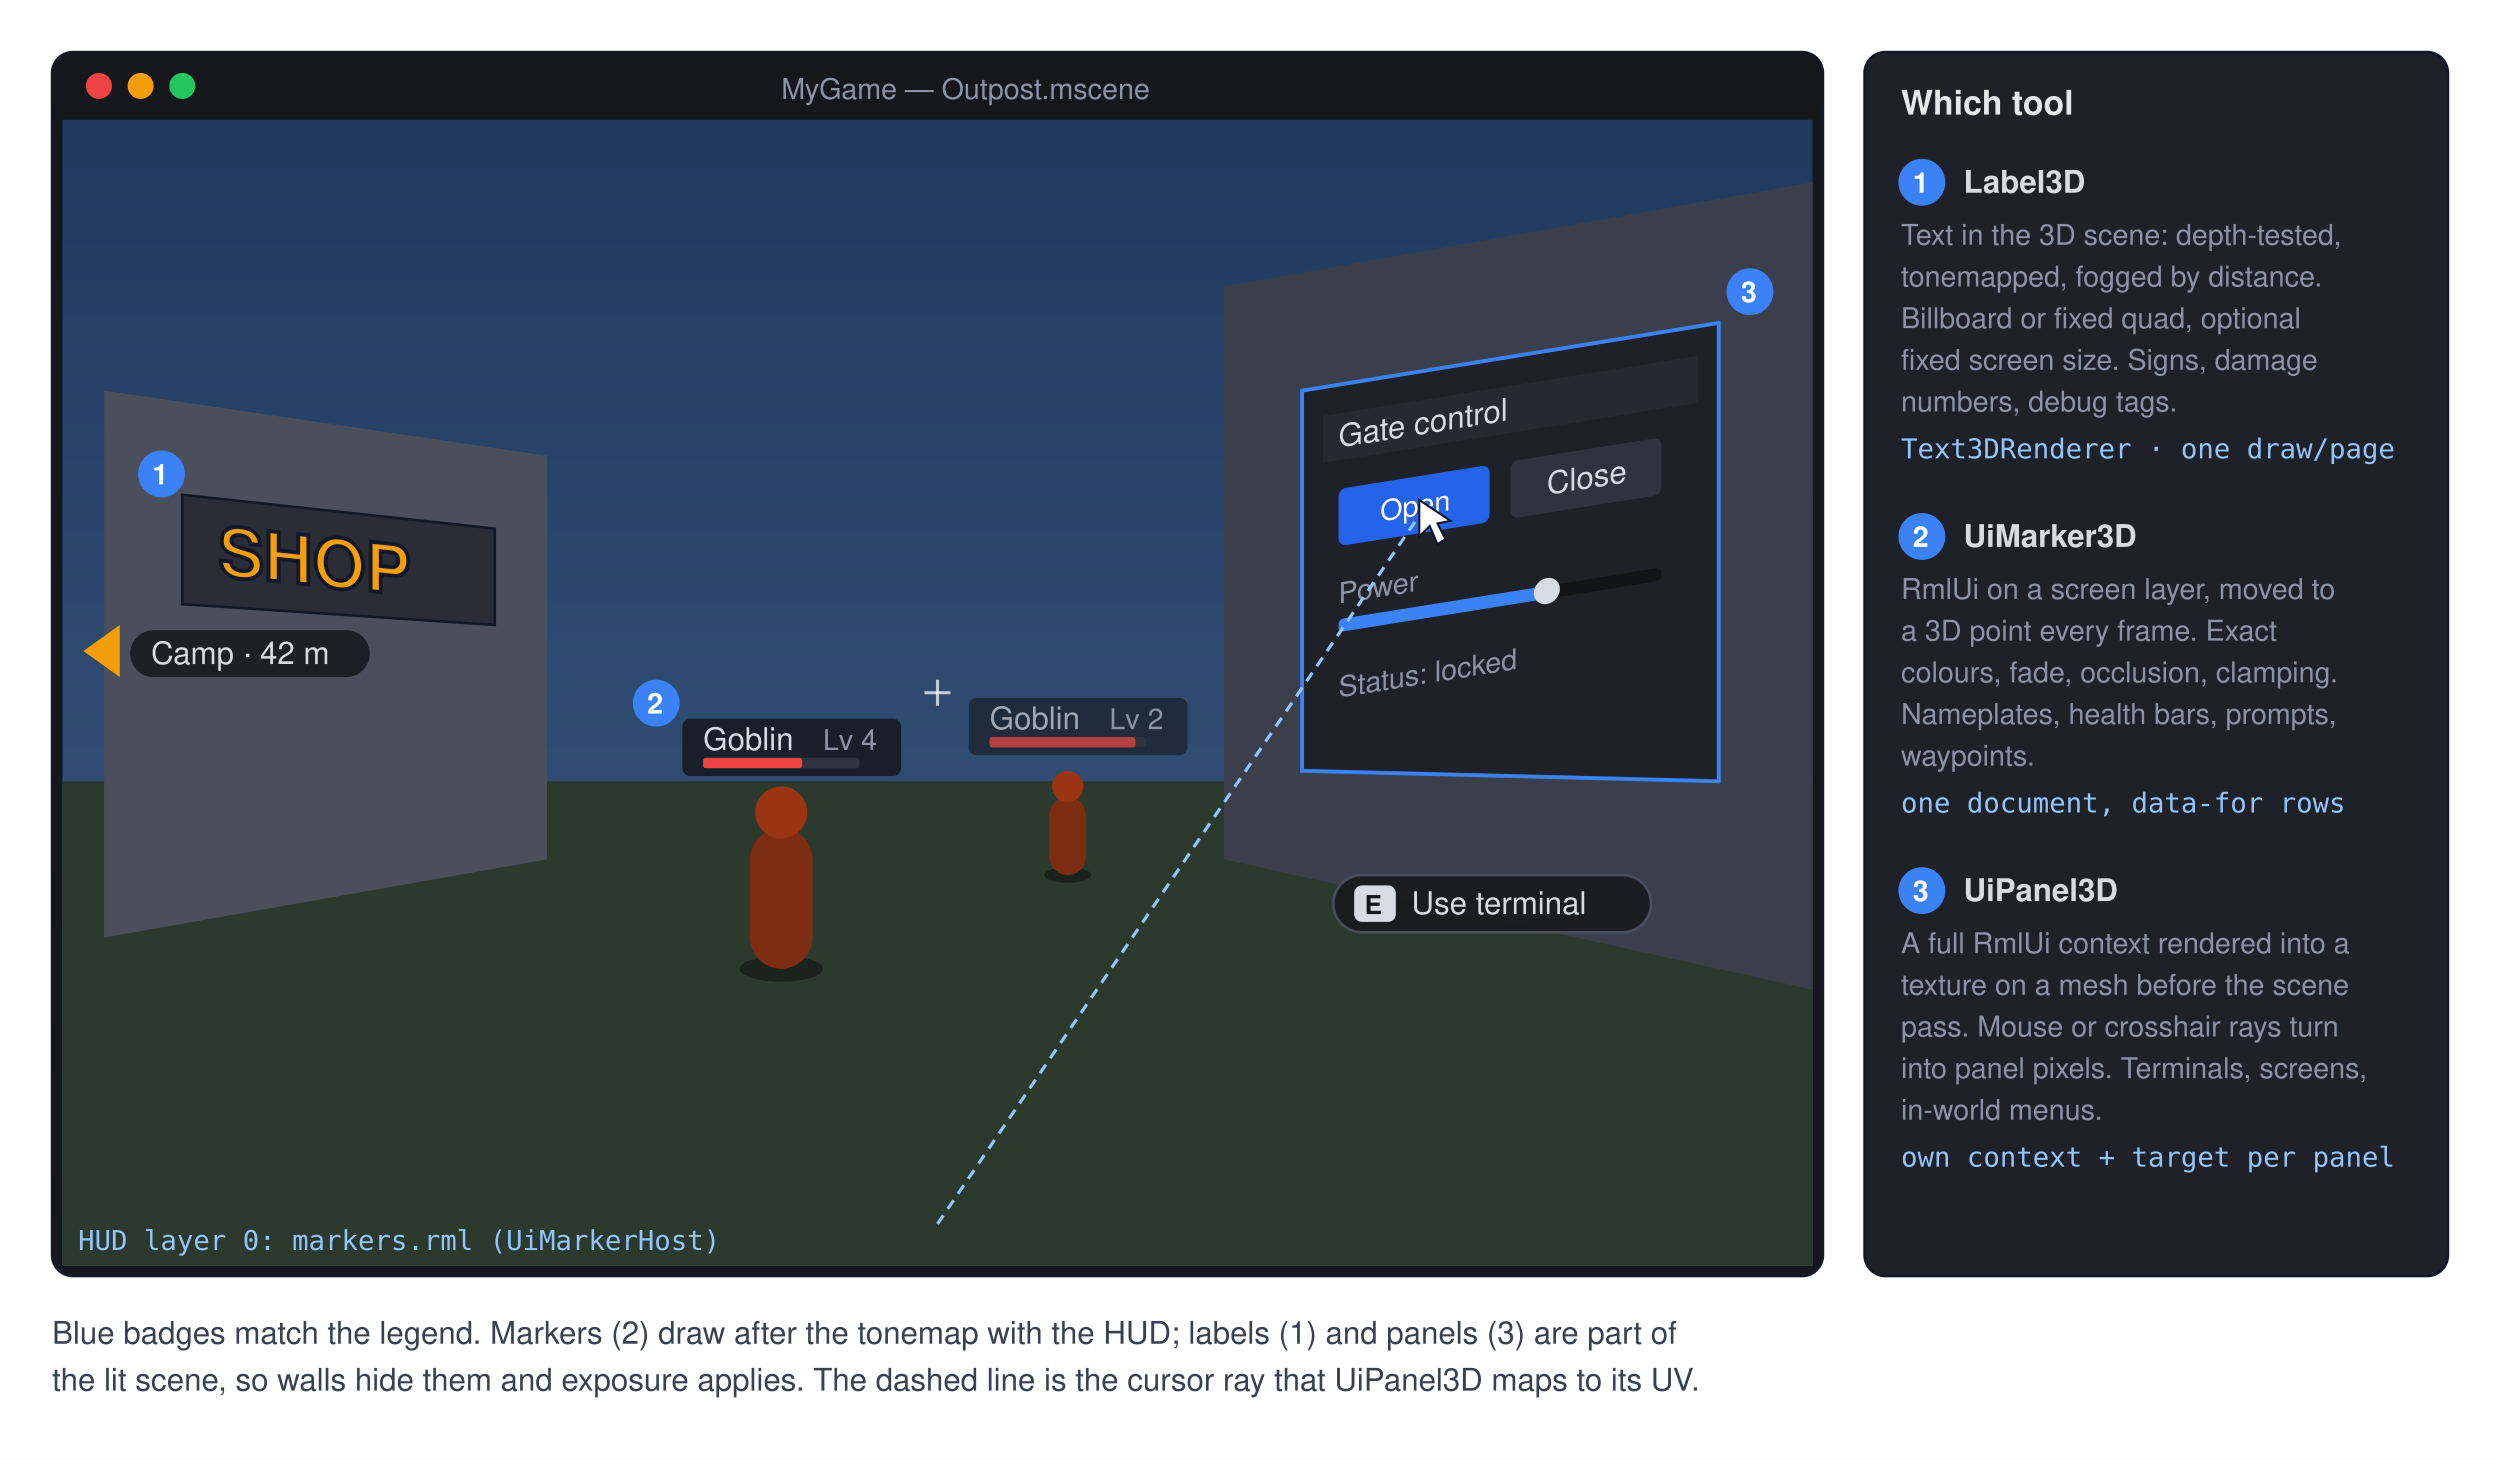
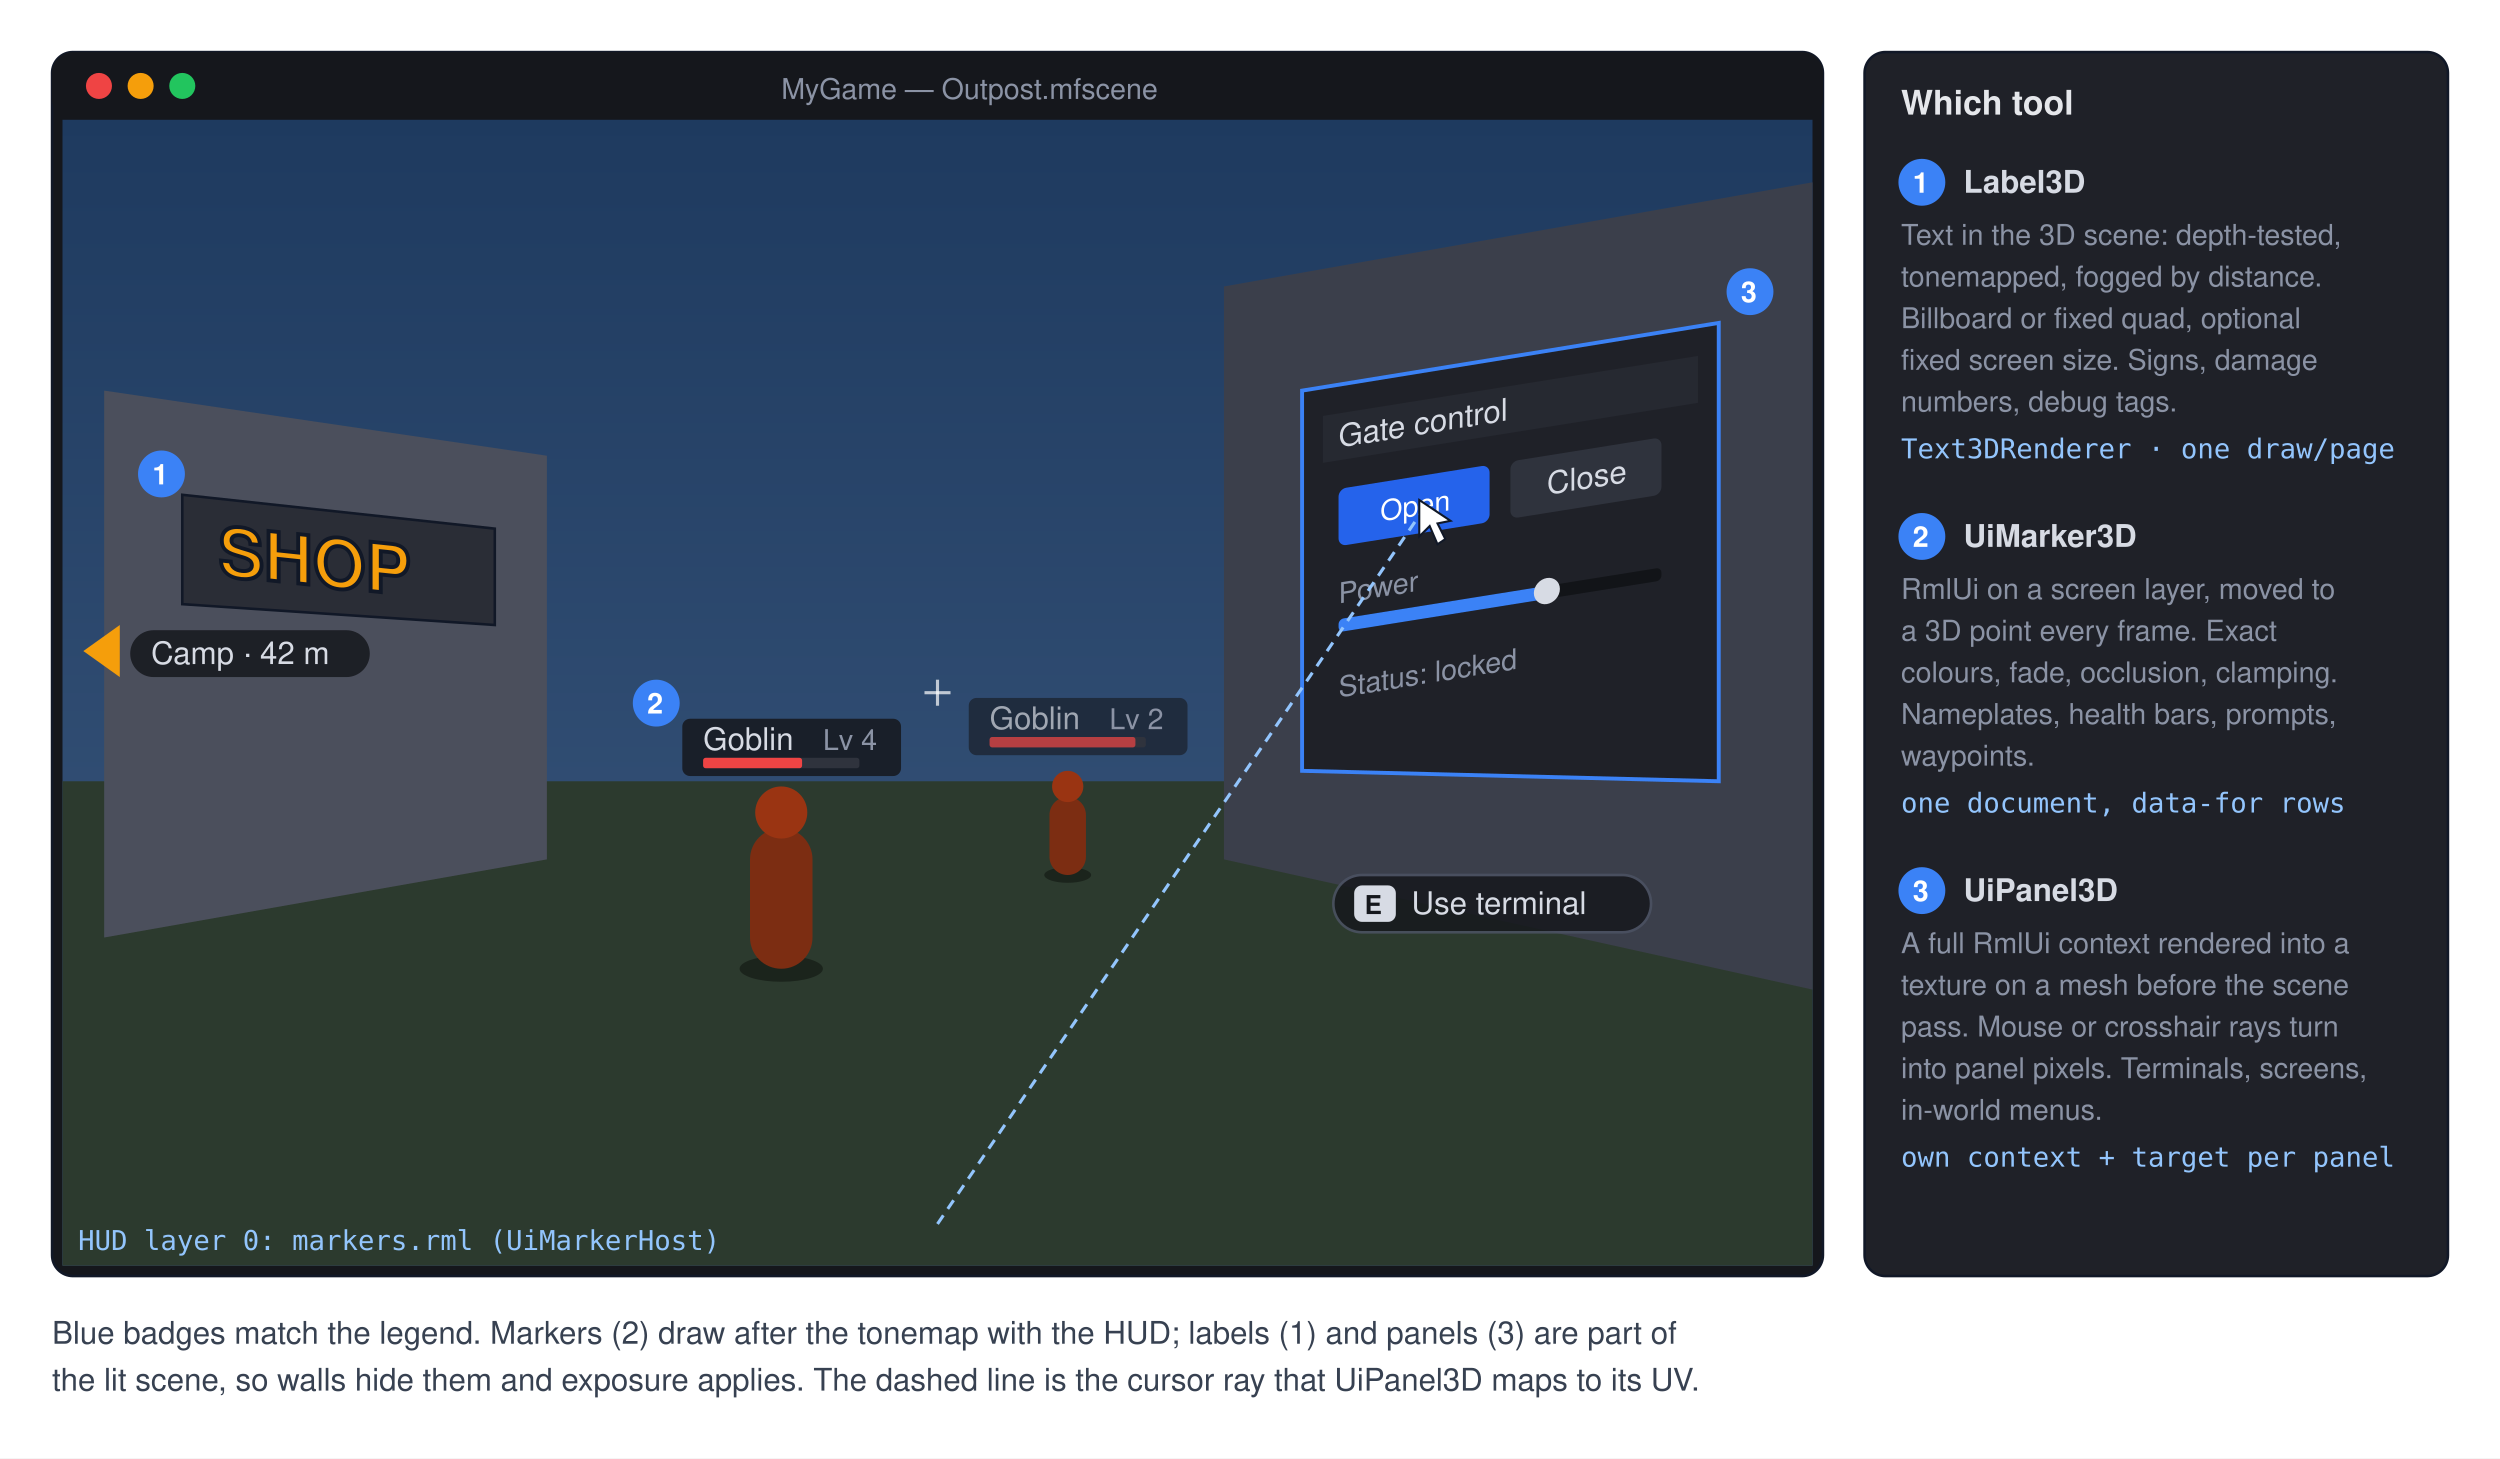
<svg xmlns="http://www.w3.org/2000/svg" viewBox="0 0 960 560" font-family="-apple-system, 'Segoe UI', Helvetica, Arial, sans-serif" font-size="13">
  <rect width="960" height="560" fill="#ffffff" />
  <style>
    .hdr{font-weight:600;font-size:13px;fill:#e5e7eb}
    .t{fill:#d7dbe4;font-size:12px}
    .s{fill:#8b93a5;font-size:11px}
    .doc{fill:#93c5fd;font-size:10.5px;font-family:ui-monospace, Menlo, Consolas, monospace}
    .cap{fill:#374151;font-size:12px}
    .badge{fill:#3b82f6}
    .bt{fill:#ffffff;font-size:11px;font-weight:700}
  </style>
  <defs>
    <linearGradient id="sky" x1="0" y1="0" x2="0" y2="1">
      <stop offset="0" stop-color="#1e3a5f" />
      <stop offset="1" stop-color="#3d5a80" />
    </linearGradient>
  </defs>
  <rect x="20" y="20" width="680" height="470" rx="8" fill="#15171c" stroke="#111827" />
  <rect x="20" y="20" width="680" height="26" rx="8" fill="#15171c" />
  <circle cx="38" cy="33" r="5" fill="#ef4444" />
  <circle cx="54" cy="33" r="5" fill="#f59e0b" />
  <circle cx="70" cy="33" r="5" fill="#22c55e" />
-   <text x="300" y="38" class="s">MyGame — Outpost.mscene</text>
+   <text x="300" y="38" class="s">MyGame — Outpost.mfscene</text>
  <rect x="24" y="46" width="672" height="440" fill="url(#sky)" />
  <polygon points="24,300 696,300 696,486 24,486" fill="#2c3a2e" />
  <polygon points="40,150 210,175 210,330 40,360" fill="#4b4f5c" />
  <polygon points="70,190 190,203 190,240 70,232" fill="#2a2d36" stroke="#111827" />
  <text x="84" y="226" font-size="26" font-weight="800" fill="#f59e0b" stroke="#111827" stroke-width="1.5" transform="skewY(6) translate(0,-14)">SHOP</text>
  <circle cx="62" cy="182" r="9" class="badge" />
  <text x="58.5" y="186" class="bt">1</text>
  <polygon points="470,110 696,70 696,380 470,330" fill="#3b3f4b" />
  <polygon points="500,150 660,124 660,300 500,296" fill="#1f2128" stroke="#3b82f6" stroke-width="1.5" />
  <g transform="matrix(1,-0.16,0,1,0,0)">
    <rect x="508" y="241" width="144" height="18" fill="#262931" />
    <text x="514" y="254" class="t" font-size="11">Gate control</text>
    <rect x="514" y="270" width="58" height="22" rx="3" fill="#2563eb" />
    <text x="530" y="285" fill="#ffffff" font-size="11">Open</text>
    <rect x="580" y="270" width="58" height="22" rx="3" fill="#2f333d" />
    <text x="594" y="285" class="t" font-size="11">Close</text>
    <text x="514" y="314" class="s">Power</text>
    <rect x="514" y="320" width="124" height="5" rx="2" fill="#121418" />
    <rect x="514" y="320" width="80" height="5" rx="2" fill="#3b82f6" />
    <circle cx="594" cy="322" r="5" fill="#d7dbe4" />
    <text x="514" y="350" class="s">Status: locked</text>
  </g>
  <line x1="360" y1="470" x2="547" y2="195" stroke="#93c5fd" stroke-width="1.2" stroke-dasharray="4 3" />
  <polygon points="545,192 545,206 549,202 552,209 555,207 552,201 557,200" fill="#ffffff" stroke="#111827" stroke-width="0.8" />
  <circle cx="672" cy="112" r="9" class="badge" />
  <text x="668.5" y="116" class="bt">3</text>
  <rect x="512" y="336" width="122" height="22" rx="11" fill="#15171c" opacity="0.85" stroke="#4b5263" />
  <rect x="520" y="340" width="16" height="14" rx="3" fill="#d7dbe4" />
  <text x="524" y="351" fill="#15171c" font-size="10" font-weight="700">E</text>
  <text x="542" y="351" class="t" font-size="11">Use terminal</text>
  <g>
    <ellipse cx="300" cy="372" rx="16" ry="5" fill="#1b241c" />
    <rect x="288" y="318" width="24" height="54" rx="12" fill="#7c2d12" />
    <circle cx="300" cy="312" r="10" fill="#9a3412" />
    <rect x="262" y="276" width="84" height="22" rx="3" fill="#15171c" opacity="0.85" />
    <text x="270" y="288" class="t" font-size="10.5">Goblin</text>
    <text x="316" y="288" class="s" font-size="9.5">Lv 4</text>
    <rect x="270" y="291" width="60" height="4" rx="1" fill="#2f333d" />
    <rect x="270" y="291" width="38" height="4" rx="1" fill="#ef4444" />
  </g>
  <g>
    <ellipse cx="410" cy="336" rx="9" ry="3" fill="#1b241c" />
    <rect x="403" y="306" width="14" height="30" rx="7" fill="#7c2d12" />
    <circle cx="410" cy="302" r="6" fill="#9a3412" />
    <rect x="372" y="268" width="84" height="22" rx="3" fill="#15171c" opacity="0.6" />
    <text x="380" y="280" class="t" font-size="10.5" opacity="0.7">Goblin</text>
    <text x="426" y="280" class="s" font-size="9.5">Lv 2</text>
    <rect x="380" y="283" width="60" height="4" rx="1" fill="#2f333d" />
    <rect x="380" y="283" width="56" height="4" rx="1" fill="#ef4444" opacity="0.7" />
  </g>
  <circle cx="252" cy="270" r="9" class="badge" />
  <text x="248.5" y="274" class="bt">2</text>
  <polygon points="32,250 46,240 46,260" fill="#f59e0b" />
  <rect x="50" y="242" width="92" height="18" rx="9" fill="#15171c" opacity="0.85" />
  <text x="58" y="255" class="t" font-size="10.5">Camp · 42 m</text>
  <line x1="355" y1="266" x2="365" y2="266" stroke="#ffffff" stroke-width="1.2" opacity="0.7" />
  <line x1="360" y1="261" x2="360" y2="271" stroke="#ffffff" stroke-width="1.2" opacity="0.7" />
  <text x="30" y="480" class="doc">HUD layer 0: markers.rml (UiMarkerHost)</text>
  <rect x="716" y="20" width="224" height="470" rx="8" fill="#1f2128" stroke="#111827" />
  <text x="730" y="44" class="hdr">Which tool</text>
  <circle cx="738" cy="70" r="9" class="badge" />
  <text x="734.5" y="74" class="bt">1</text>
  <text x="754" y="74" class="t" font-weight="600">Label3D</text>
  <text x="730" y="94" class="s">Text in the 3D scene: depth-tested,</text>
  <text x="730" y="110" class="s">tonemapped, fogged by distance.</text>
  <text x="730" y="126" class="s">Billboard or fixed quad, optional</text>
  <text x="730" y="142" class="s">fixed screen size. Signs, damage</text>
  <text x="730" y="158" class="s">numbers, debug tags.</text>
  <text x="730" y="176" class="doc">Text3DRenderer · one draw/page</text>
  <circle cx="738" cy="206" r="9" class="badge" />
  <text x="734.5" y="210" class="bt">2</text>
  <text x="754" y="210" class="t" font-weight="600">UiMarker3D</text>
  <text x="730" y="230" class="s">RmlUi on a screen layer, moved to</text>
  <text x="730" y="246" class="s">a 3D point every frame. Exact</text>
  <text x="730" y="262" class="s">colours, fade, occlusion, clamping.</text>
  <text x="730" y="278" class="s">Nameplates, health bars, prompts,</text>
  <text x="730" y="294" class="s">waypoints.</text>
  <text x="730" y="312" class="doc">one document, data-for rows</text>
  <circle cx="738" cy="342" r="9" class="badge" />
  <text x="734.5" y="346" class="bt">3</text>
  <text x="754" y="346" class="t" font-weight="600">UiPanel3D</text>
  <text x="730" y="366" class="s">A full RmlUi context rendered into a</text>
  <text x="730" y="382" class="s">texture on a mesh before the scene</text>
  <text x="730" y="398" class="s">pass. Mouse or crosshair rays turn</text>
  <text x="730" y="414" class="s">into panel pixels. Terminals, screens,</text>
  <text x="730" y="430" class="s">in-world menus.</text>
  <text x="730" y="448" class="doc">own context + target per panel</text>
  <text x="20" y="516" class="cap">Blue badges match the legend. Markers (2) draw after the tonemap with the HUD; labels (1) and panels (3) are part of</text>
  <text x="20" y="534" class="cap">the lit scene, so walls hide them and exposure applies. The dashed line is the cursor ray that UiPanel3D maps to its UV.</text>
</svg>
